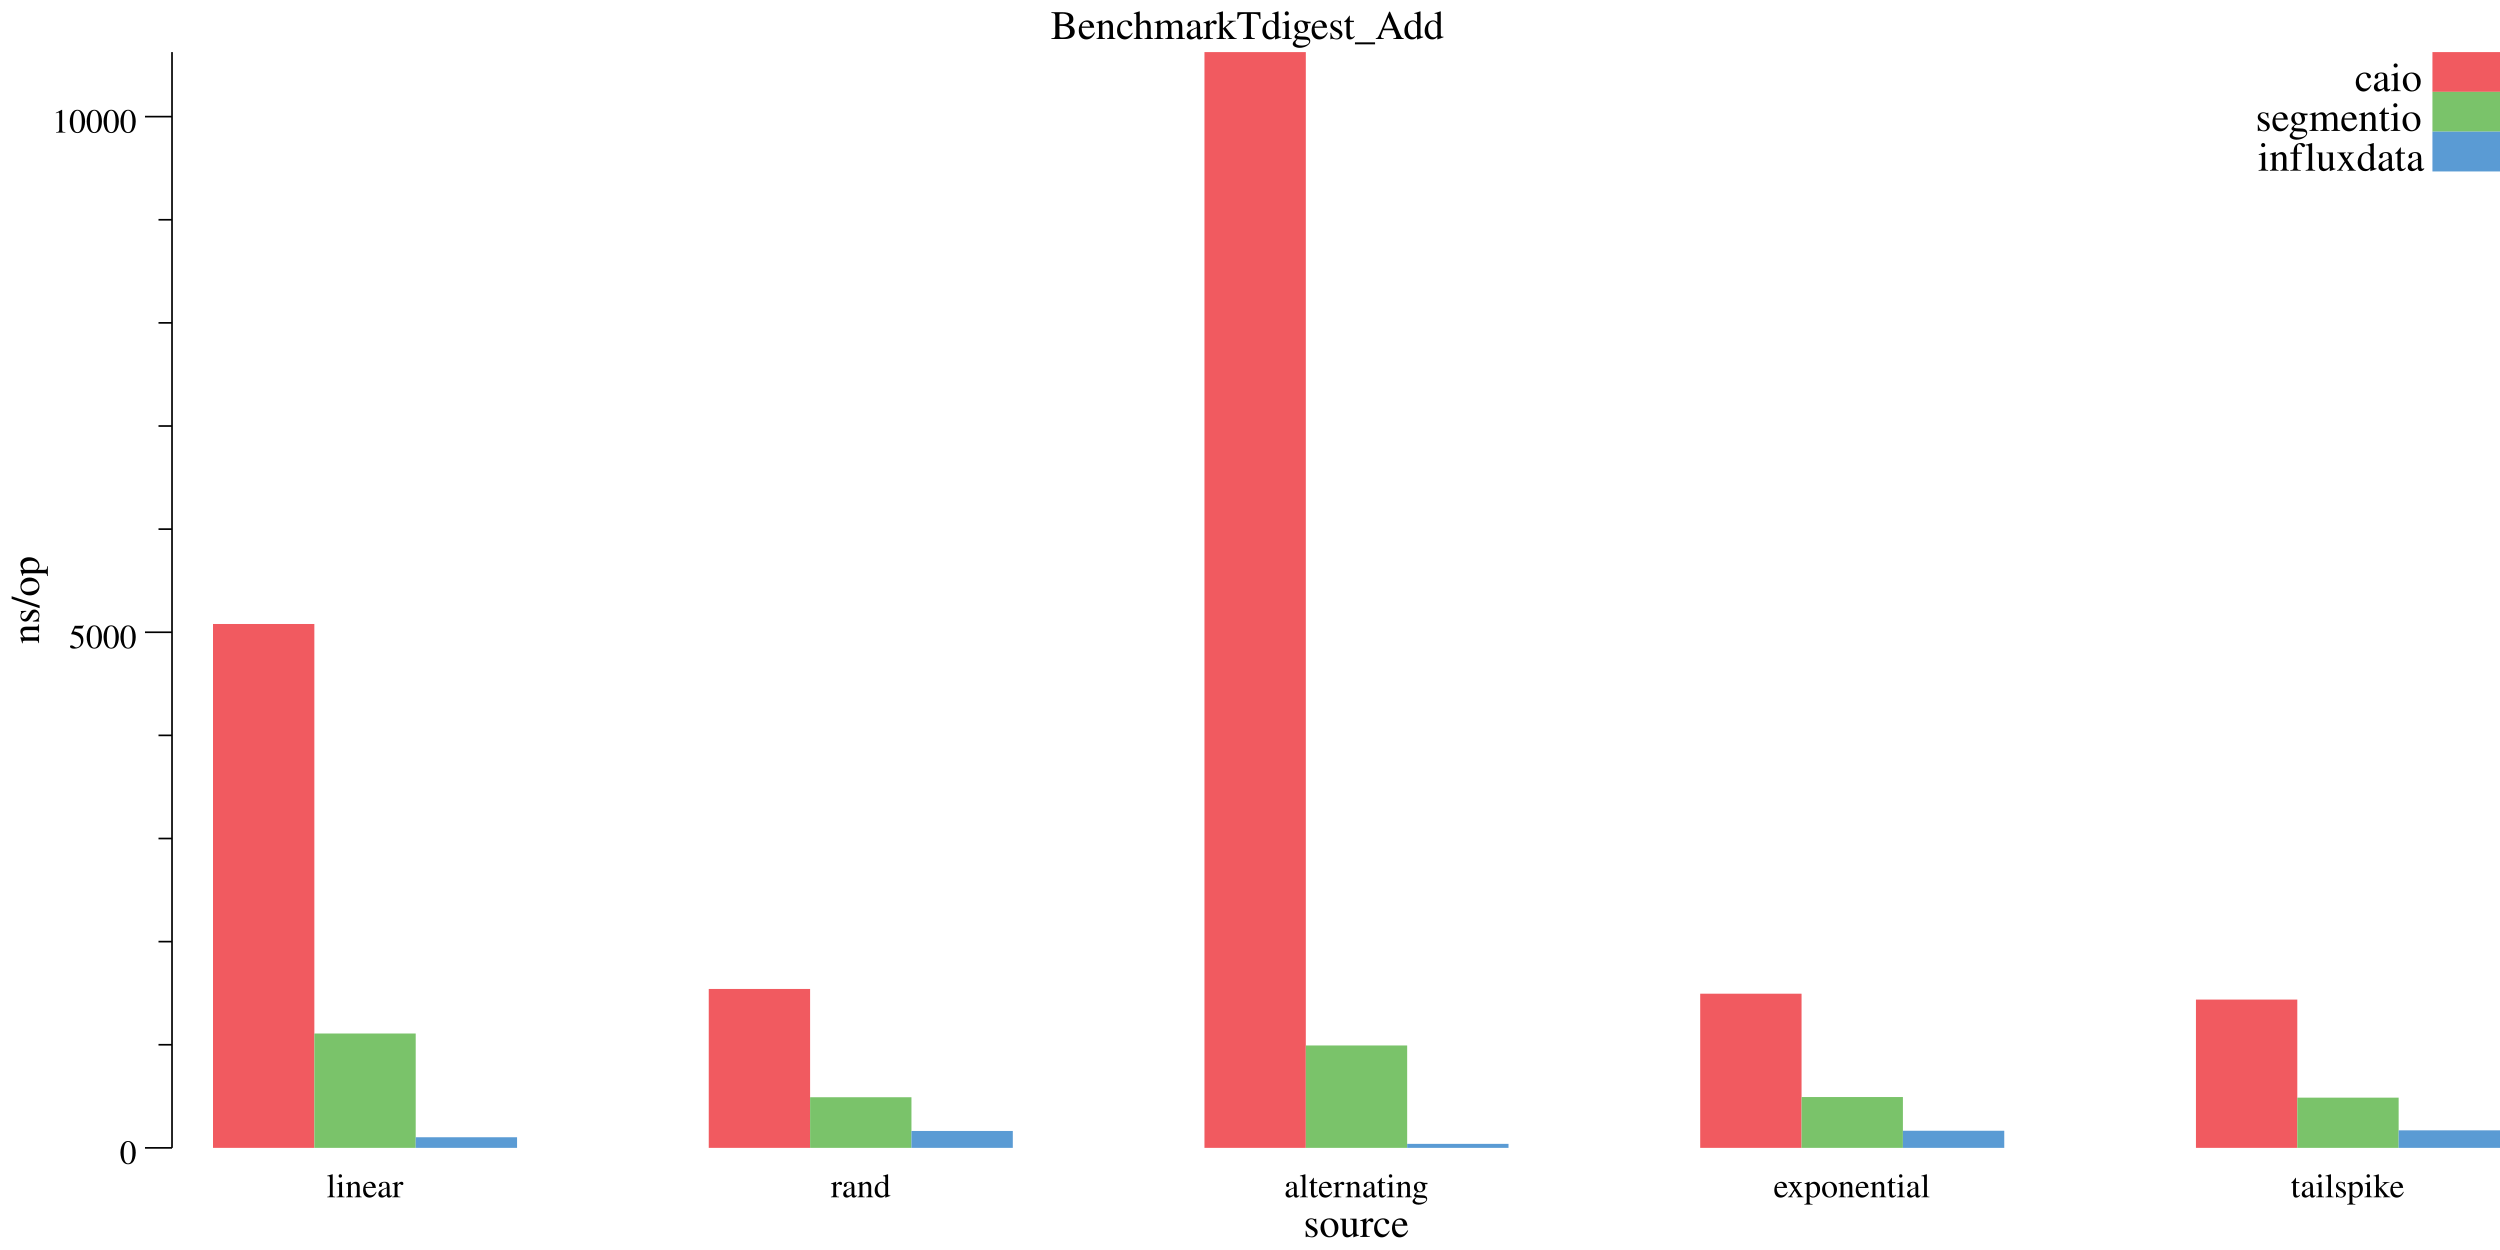
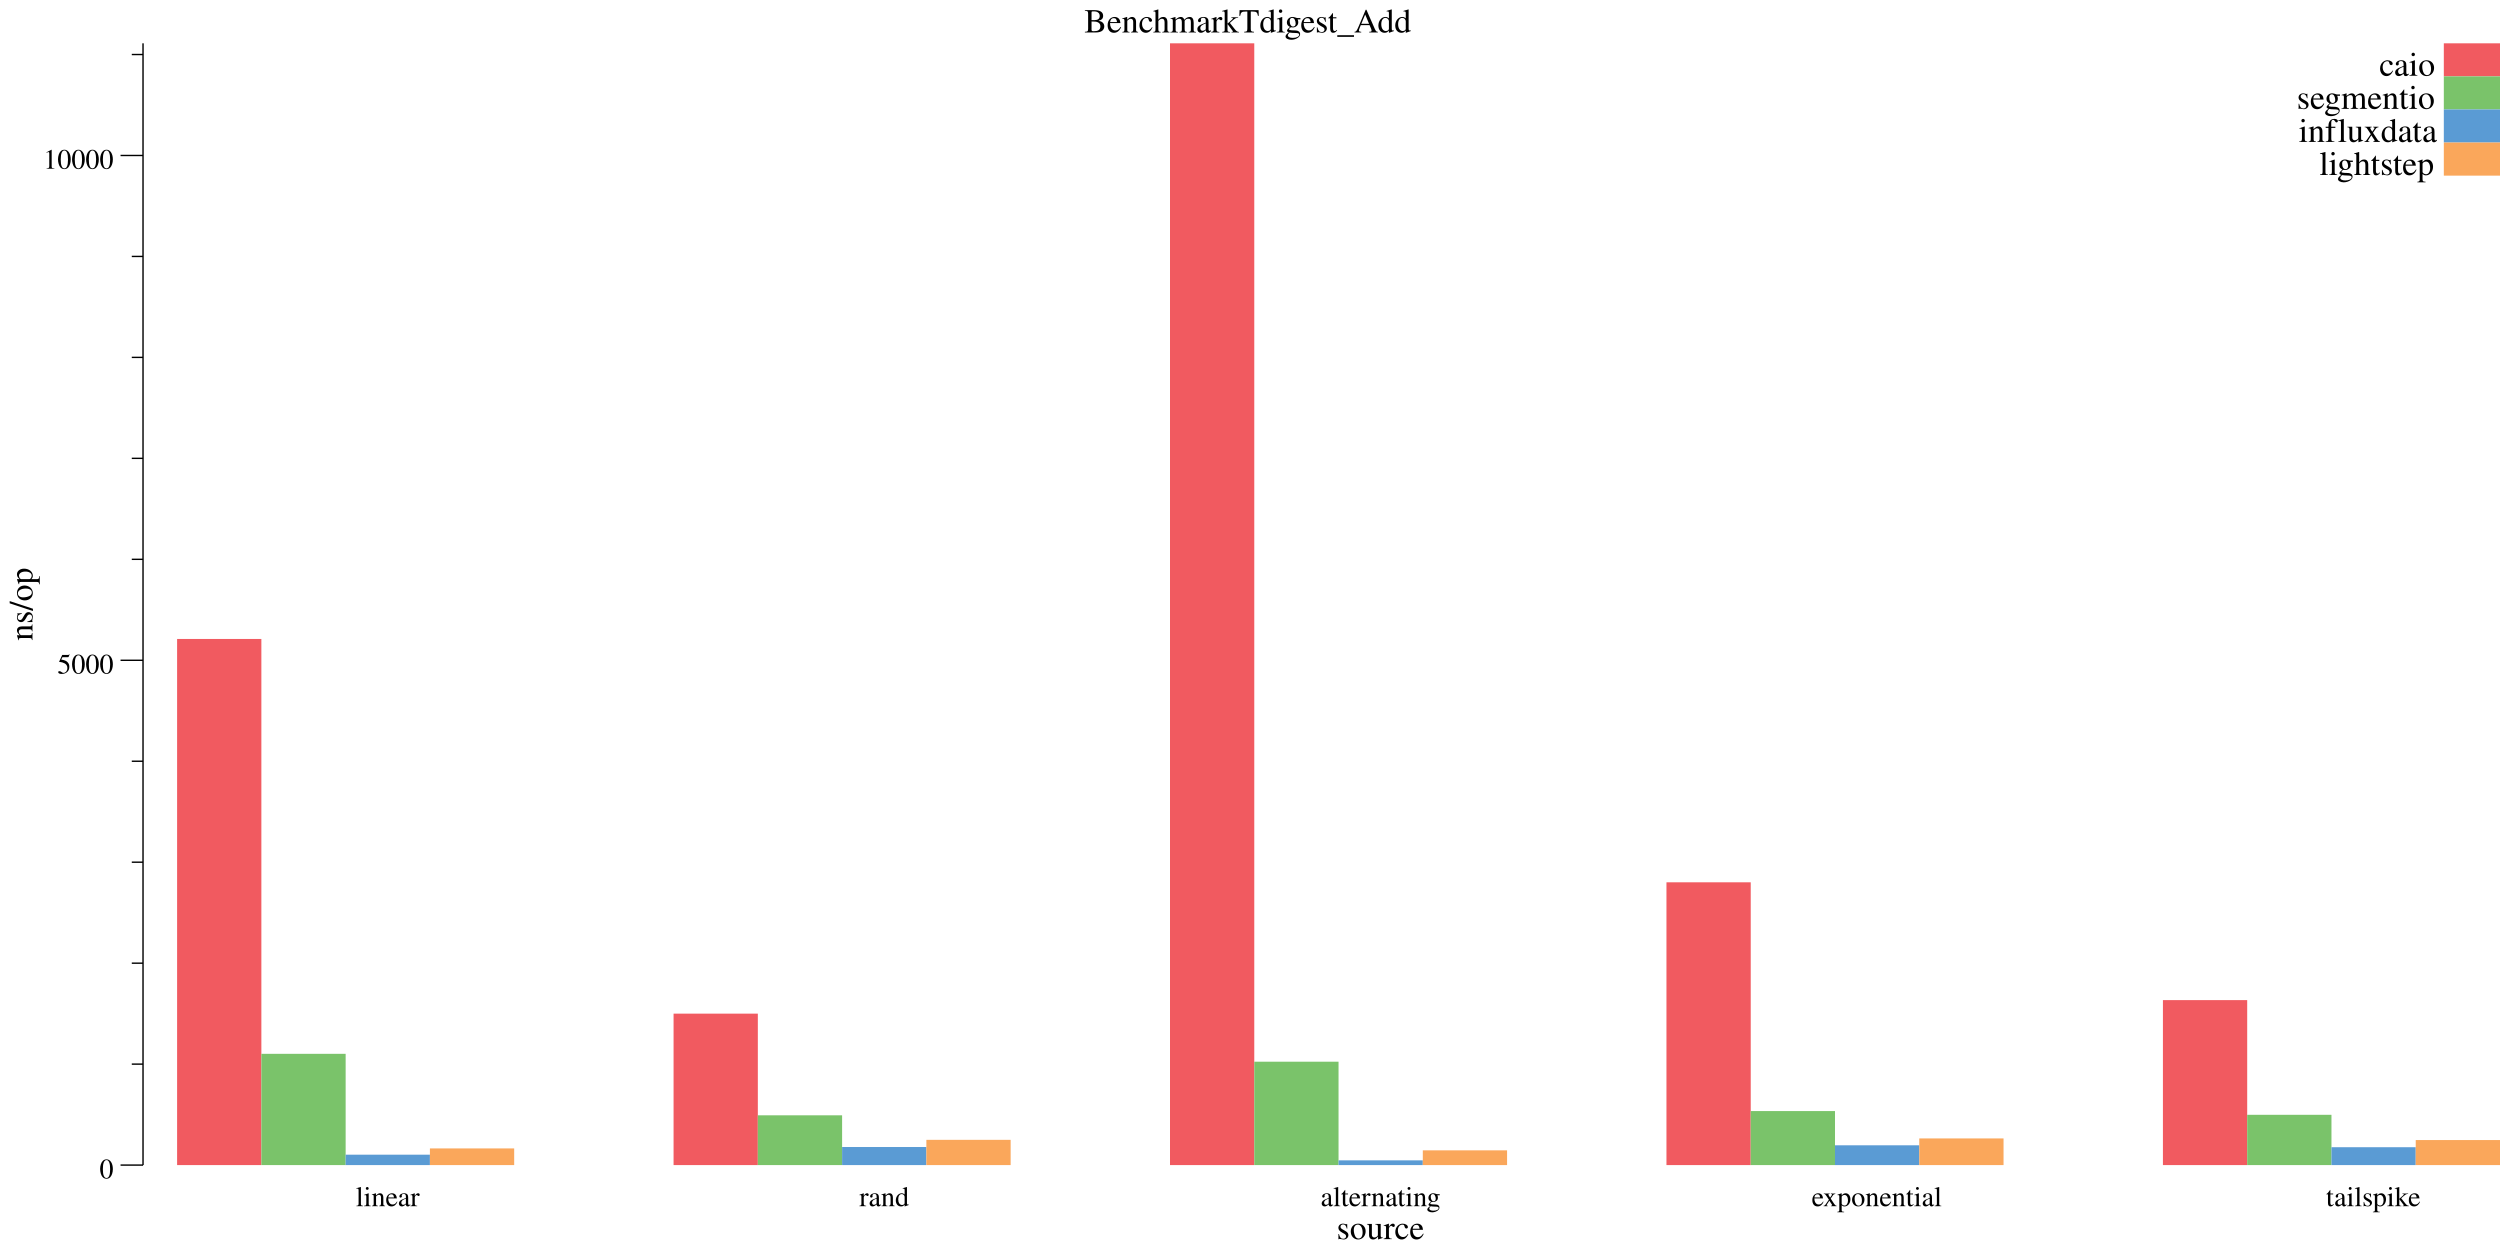
- <svg xmlns="http://www.w3.org/2000/svg" width="740pt" height="370pt" viewBox="0 0 740 370">
-   <g transform="scale(1, -1) translate(0, -370)">
-     <path d="M0,0L740,0L740,370L0,370Z" style="fill:#FFFFFF" />
-     <text x="311.01" y="-358.45" transform="scale(1, -1)" style="font-family:Times;font-weight:normal;font-style:normal;font-size:12px">BenchmarkTdigest_Add</text>
-     <text x="385.86" y="-3.861" transform="scale(1, -1)" style="font-family:Times;font-weight:normal;font-style:normal;font-size:12px">source</text>
-     <text x="96.666" y="-15.602" transform="scale(1, -1)" style="font-family:Times;font-weight:normal;font-style:normal;font-size:10px">linear</text>
-     <text x="245.9" y="-15.602" transform="scale(1, -1)" style="font-family:Times;font-weight:normal;font-style:normal;font-size:10px">rand</text>
-     <text x="380.14" y="-15.602" transform="scale(1, -1)" style="font-family:Times;font-weight:normal;font-style:normal;font-size:10px">alternating</text>
-     <text x="524.94" y="-15.602" transform="scale(1, -1)" style="font-family:Times;font-weight:normal;font-style:normal;font-size:10px">exponential</text>
-     <text x="678.06" y="-15.602" transform="scale(1, -1)" style="font-family:Times;font-weight:normal;font-style:normal;font-size:10px">tailspike</text>
+ <svg xmlns="http://www.w3.org/2000/svg" width="890pt" height="445pt" viewBox="0 0 890 445">
+   <g transform="scale(1, -1) translate(0, -445)">
+     <path d="M0,0L890,0L890,445L0,445Z" style="fill:#FFFFFF" />
+     <text x="386.01" y="-433.45" transform="scale(1, -1)" style="font-family:Times;font-weight:normal;font-style:normal;font-size:12px">BenchmarkTdigest_Add</text>
+     <text x="475.86" y="-3.861" transform="scale(1, -1)" style="font-family:Times;font-weight:normal;font-style:normal;font-size:12px">source</text>
+     <text x="126.67" y="-15.602" transform="scale(1, -1)" style="font-family:Times;font-weight:normal;font-style:normal;font-size:10px">linear</text>
+     <text x="305.9" y="-15.602" transform="scale(1, -1)" style="font-family:Times;font-weight:normal;font-style:normal;font-size:10px">rand</text>
+     <text x="470.14" y="-15.602" transform="scale(1, -1)" style="font-family:Times;font-weight:normal;font-style:normal;font-size:10px">alternating</text>
+     <text x="644.94" y="-15.602" transform="scale(1, -1)" style="font-family:Times;font-weight:normal;font-style:normal;font-size:10px">exponential</text>
+     <text x="828.06" y="-15.602" transform="scale(1, -1)" style="font-family:Times;font-weight:normal;font-style:normal;font-size:10px">tailspike</text>
    <g transform="rotate(90)">
-       <text x="179.41" y="11.555" transform="scale(1, -1)" style="font-family:Times;font-weight:normal;font-style:normal;font-size:12px">ns/op</text>
+       <text x="216.91" y="11.555" transform="scale(1, -1)" style="font-family:Times;font-weight:normal;font-style:normal;font-size:12px">ns/op</text>
    </g>
    <text x="35.416" y="-25.509" transform="scale(1, -1)" style="font-family:Times;font-weight:normal;font-style:normal;font-size:10px">0</text>
-     <text x="20.416" y="-178.13" transform="scale(1, -1)" style="font-family:Times;font-weight:normal;font-style:normal;font-size:10px">5000</text>
-     <text x="15.416" y="-330.75" transform="scale(1, -1)" style="font-family:Times;font-weight:normal;font-style:normal;font-size:10px">10000</text>
+     <text x="20.416" y="-205.22" transform="scale(1, -1)" style="font-family:Times;font-weight:normal;font-style:normal;font-size:10px">5000</text>
+     <text x="15.416" y="-384.93" transform="scale(1, -1)" style="font-family:Times;font-weight:normal;font-style:normal;font-size:10px">10000</text>
    <path d="M42.916,30.23L50.916,30.23" style="fill:none;stroke:#000000;stroke-width:0.5" />
-     <path d="M42.916,182.85L50.916,182.85" style="fill:none;stroke:#000000;stroke-width:0.5" />
-     <path d="M42.916,335.48L50.916,335.48" style="fill:none;stroke:#000000;stroke-width:0.5" />
-     <path d="M46.916,60.755L50.916,60.755" style="fill:none;stroke:#000000;stroke-width:0.5" />
-     <path d="M46.916,91.28L50.916,91.28" style="fill:none;stroke:#000000;stroke-width:0.5" />
-     <path d="M46.916,121.8L50.916,121.8" style="fill:none;stroke:#000000;stroke-width:0.5" />
-     <path d="M46.916,152.33L50.916,152.33" style="fill:none;stroke:#000000;stroke-width:0.5" />
-     <path d="M46.916,213.38L50.916,213.38" style="fill:none;stroke:#000000;stroke-width:0.5" />
-     <path d="M46.916,243.9L50.916,243.9" style="fill:none;stroke:#000000;stroke-width:0.5" />
-     <path d="M46.916,274.43L50.916,274.43" style="fill:none;stroke:#000000;stroke-width:0.5" />
-     <path d="M46.916,304.95L50.916,304.95" style="fill:none;stroke:#000000;stroke-width:0.5" />
-     <path d="M50.916,30.23L50.916,354.58" style="fill:none;stroke:#000000;stroke-width:0.5" />
-     <path d="M63.048,30.23L63.048,185.3L93.048,185.3L93.048,30.23Z" style="fill:#F15A60" />
-     <path d="M209.79,30.23L209.79,77.269L239.79,77.269L239.79,30.23Z" style="fill:#F15A60" />
-     <path d="M356.52,30.23L356.52,354.58L386.52,354.58L386.52,30.23Z" style="fill:#F15A60" />
-     <path d="M503.26,30.23L503.26,75.865L533.26,75.865L533.26,30.23Z" style="fill:#F15A60" />
-     <path d="M650,30.23L650,74.125L680,74.125L680,30.23Z" style="fill:#F15A60" />
-     <path d="M93.048,30.23L93.048,64.082L123.05,64.082L123.05,30.23Z" style="fill:#7AC36A" />
-     <path d="M239.79,30.23L239.79,45.218L269.79,45.218L269.79,30.23Z" style="fill:#7AC36A" />
-     <path d="M386.52,30.23L386.52,60.541L416.52,60.541L416.52,30.23Z" style="fill:#7AC36A" />
-     <path d="M533.26,30.23L533.26,45.279L563.26,45.279L563.26,30.23Z" style="fill:#7AC36A" />
-     <path d="M680,30.23L680,45.096L710,45.096L710,30.23Z" style="fill:#7AC36A" />
-     <path d="M123.05,30.23L123.05,33.374L153.05,33.374L153.05,30.23Z" style="fill:#5A9BD4" />
-     <path d="M269.79,30.23L269.79,35.236L299.79,35.236L299.79,30.23Z" style="fill:#5A9BD4" />
-     <path d="M416.52,30.23L416.52,31.415L446.52,31.415L446.52,30.23Z" style="fill:#5A9BD4" />
-     <path d="M563.26,30.23L563.26,35.298L593.26,35.298L593.26,30.23Z" style="fill:#5A9BD4" />
-     <path d="M710,30.23L710,35.42L740,35.42L740,30.23Z" style="fill:#5A9BD4" />
-     <path d="M720,342.81L720,354.58L740,354.58L740,342.81Z" style="fill:#F15A60" />
-     <text x="697.01" y="-343.03" transform="scale(1, -1)" style="font-family:Times;font-weight:normal;font-style:normal;font-size:12px">caio</text>
-     <path d="M720,331.03L720,342.81L740,342.81L740,331.03Z" style="fill:#7AC36A" />
-     <text x="667.68" y="-331.25" transform="scale(1, -1)" style="font-family:Times;font-weight:normal;font-style:normal;font-size:12px">segmentio</text>
-     <path d="M720,319.25L720,331.03L740,331.03L740,319.25Z" style="fill:#5A9BD4" />
-     <text x="668.35" y="-319.47" transform="scale(1, -1)" style="font-family:Times;font-weight:normal;font-style:normal;font-size:12px">influxdata</text>
+     <path d="M42.916,209.94L50.916,209.94" style="fill:none;stroke:#000000;stroke-width:0.5" />
+     <path d="M42.916,389.65L50.916,389.65" style="fill:none;stroke:#000000;stroke-width:0.5" />
+     <path d="M46.916,66.173L50.916,66.173" style="fill:none;stroke:#000000;stroke-width:0.5" />
+     <path d="M46.916,102.11L50.916,102.11" style="fill:none;stroke:#000000;stroke-width:0.5" />
+     <path d="M46.916,138.06L50.916,138.06" style="fill:none;stroke:#000000;stroke-width:0.5" />
+     <path d="M46.916,174L50.916,174" style="fill:none;stroke:#000000;stroke-width:0.5" />
+     <path d="M46.916,245.88L50.916,245.88" style="fill:none;stroke:#000000;stroke-width:0.5" />
+     <path d="M46.916,281.83L50.916,281.83" style="fill:none;stroke:#000000;stroke-width:0.5" />
+     <path d="M46.916,317.77L50.916,317.77" style="fill:none;stroke:#000000;stroke-width:0.5" />
+     <path d="M46.916,353.71L50.916,353.71" style="fill:none;stroke:#000000;stroke-width:0.5" />
+     <path d="M46.916,425.59L50.916,425.59" style="fill:none;stroke:#000000;stroke-width:0.5" />
+     <path d="M50.916,30.23L50.916,429.58" style="fill:none;stroke:#000000;stroke-width:0.5" />
+     <path d="M63.048,30.23L63.048,217.53L93.048,217.53L93.048,30.23Z" style="fill:#F15A60" />
+     <path d="M239.79,30.23L239.79,84.144L269.79,84.144L269.79,30.23Z" style="fill:#F15A60" />
+     <path d="M416.52,30.23L416.52,429.58L446.52,429.58L446.52,30.23Z" style="fill:#F15A60" />
+     <path d="M593.26,30.23L593.26,130.9L623.26,130.9L623.26,30.23Z" style="fill:#F15A60" />
+     <path d="M770,30.23L770,88.96L800,88.96L800,30.23Z" style="fill:#F15A60" />
+     <path d="M93.048,30.23L93.048,69.839L123.05,69.839L123.05,30.23Z" style="fill:#7AC36A" />
+     <path d="M269.79,30.23L269.79,47.95L299.79,47.95L299.79,30.23Z" style="fill:#7AC36A" />
+     <path d="M446.52,30.23L446.52,67.035L476.52,67.035L476.52,30.23Z" style="fill:#7AC36A" />
+     <path d="M623.26,30.23L623.26,49.46L653.26,49.46L653.26,30.23Z" style="fill:#7AC36A" />
+     <path d="M800,30.23L800,48.13L830,48.13L830,30.23Z" style="fill:#7AC36A" />
+     <path d="M123.05,30.23L123.05,33.933L153.05,33.933L153.05,30.23Z" style="fill:#5A9BD4" />
+     <path d="M299.79,30.23L299.79,36.664L329.79,36.664L329.79,30.23Z" style="fill:#5A9BD4" />
+     <path d="M476.52,30.23L476.52,31.916L506.52,31.916L506.52,30.23Z" style="fill:#5A9BD4" />
+     <path d="M653.26,30.23L653.26,37.275L683.26,37.275L683.26,30.23Z" style="fill:#5A9BD4" />
+     <path d="M830,30.23L830,36.592L860,36.592L860,30.23Z" style="fill:#5A9BD4" />
+     <path d="M153.05,30.23L153.05,36.161L183.05,36.161L183.05,30.23Z" style="fill:#FAA75B" />
+     <path d="M329.79,30.23L329.79,39.216L359.79,39.216L359.79,30.23Z" style="fill:#FAA75B" />
+     <path d="M506.52,30.23L506.52,35.478L536.52,35.478L536.52,30.23Z" style="fill:#FAA75B" />
+     <path d="M683.26,30.23L683.26,39.719L713.26,39.719L713.26,30.23Z" style="fill:#FAA75B" />
+     <path d="M860,30.23L860,39.144L890,39.144L890,30.23Z" style="fill:#FAA75B" />
+     <path d="M870,417.81L870,429.58L890,429.58L890,417.81Z" style="fill:#F15A60" />
+     <text x="847.01" y="-418.03" transform="scale(1, -1)" style="font-family:Times;font-weight:normal;font-style:normal;font-size:12px">caio</text>
+     <path d="M870,406.03L870,417.81L890,417.81L890,406.03Z" style="fill:#7AC36A" />
+     <text x="817.68" y="-406.25" transform="scale(1, -1)" style="font-family:Times;font-weight:normal;font-style:normal;font-size:12px">segmentio</text>
+     <path d="M870,394.25L870,406.03L890,406.03L890,394.25Z" style="fill:#5A9BD4" />
+     <text x="818.35" y="-394.47" transform="scale(1, -1)" style="font-family:Times;font-weight:normal;font-style:normal;font-size:12px">influxdata</text>
+     <path d="M870,382.47L870,394.25L890,394.25L890,382.47Z" style="fill:#FAA75B" />
+     <text x="825.67" y="-382.7" transform="scale(1, -1)" style="font-family:Times;font-weight:normal;font-style:normal;font-size:12px">lightstep</text>
  </g>
</svg>
